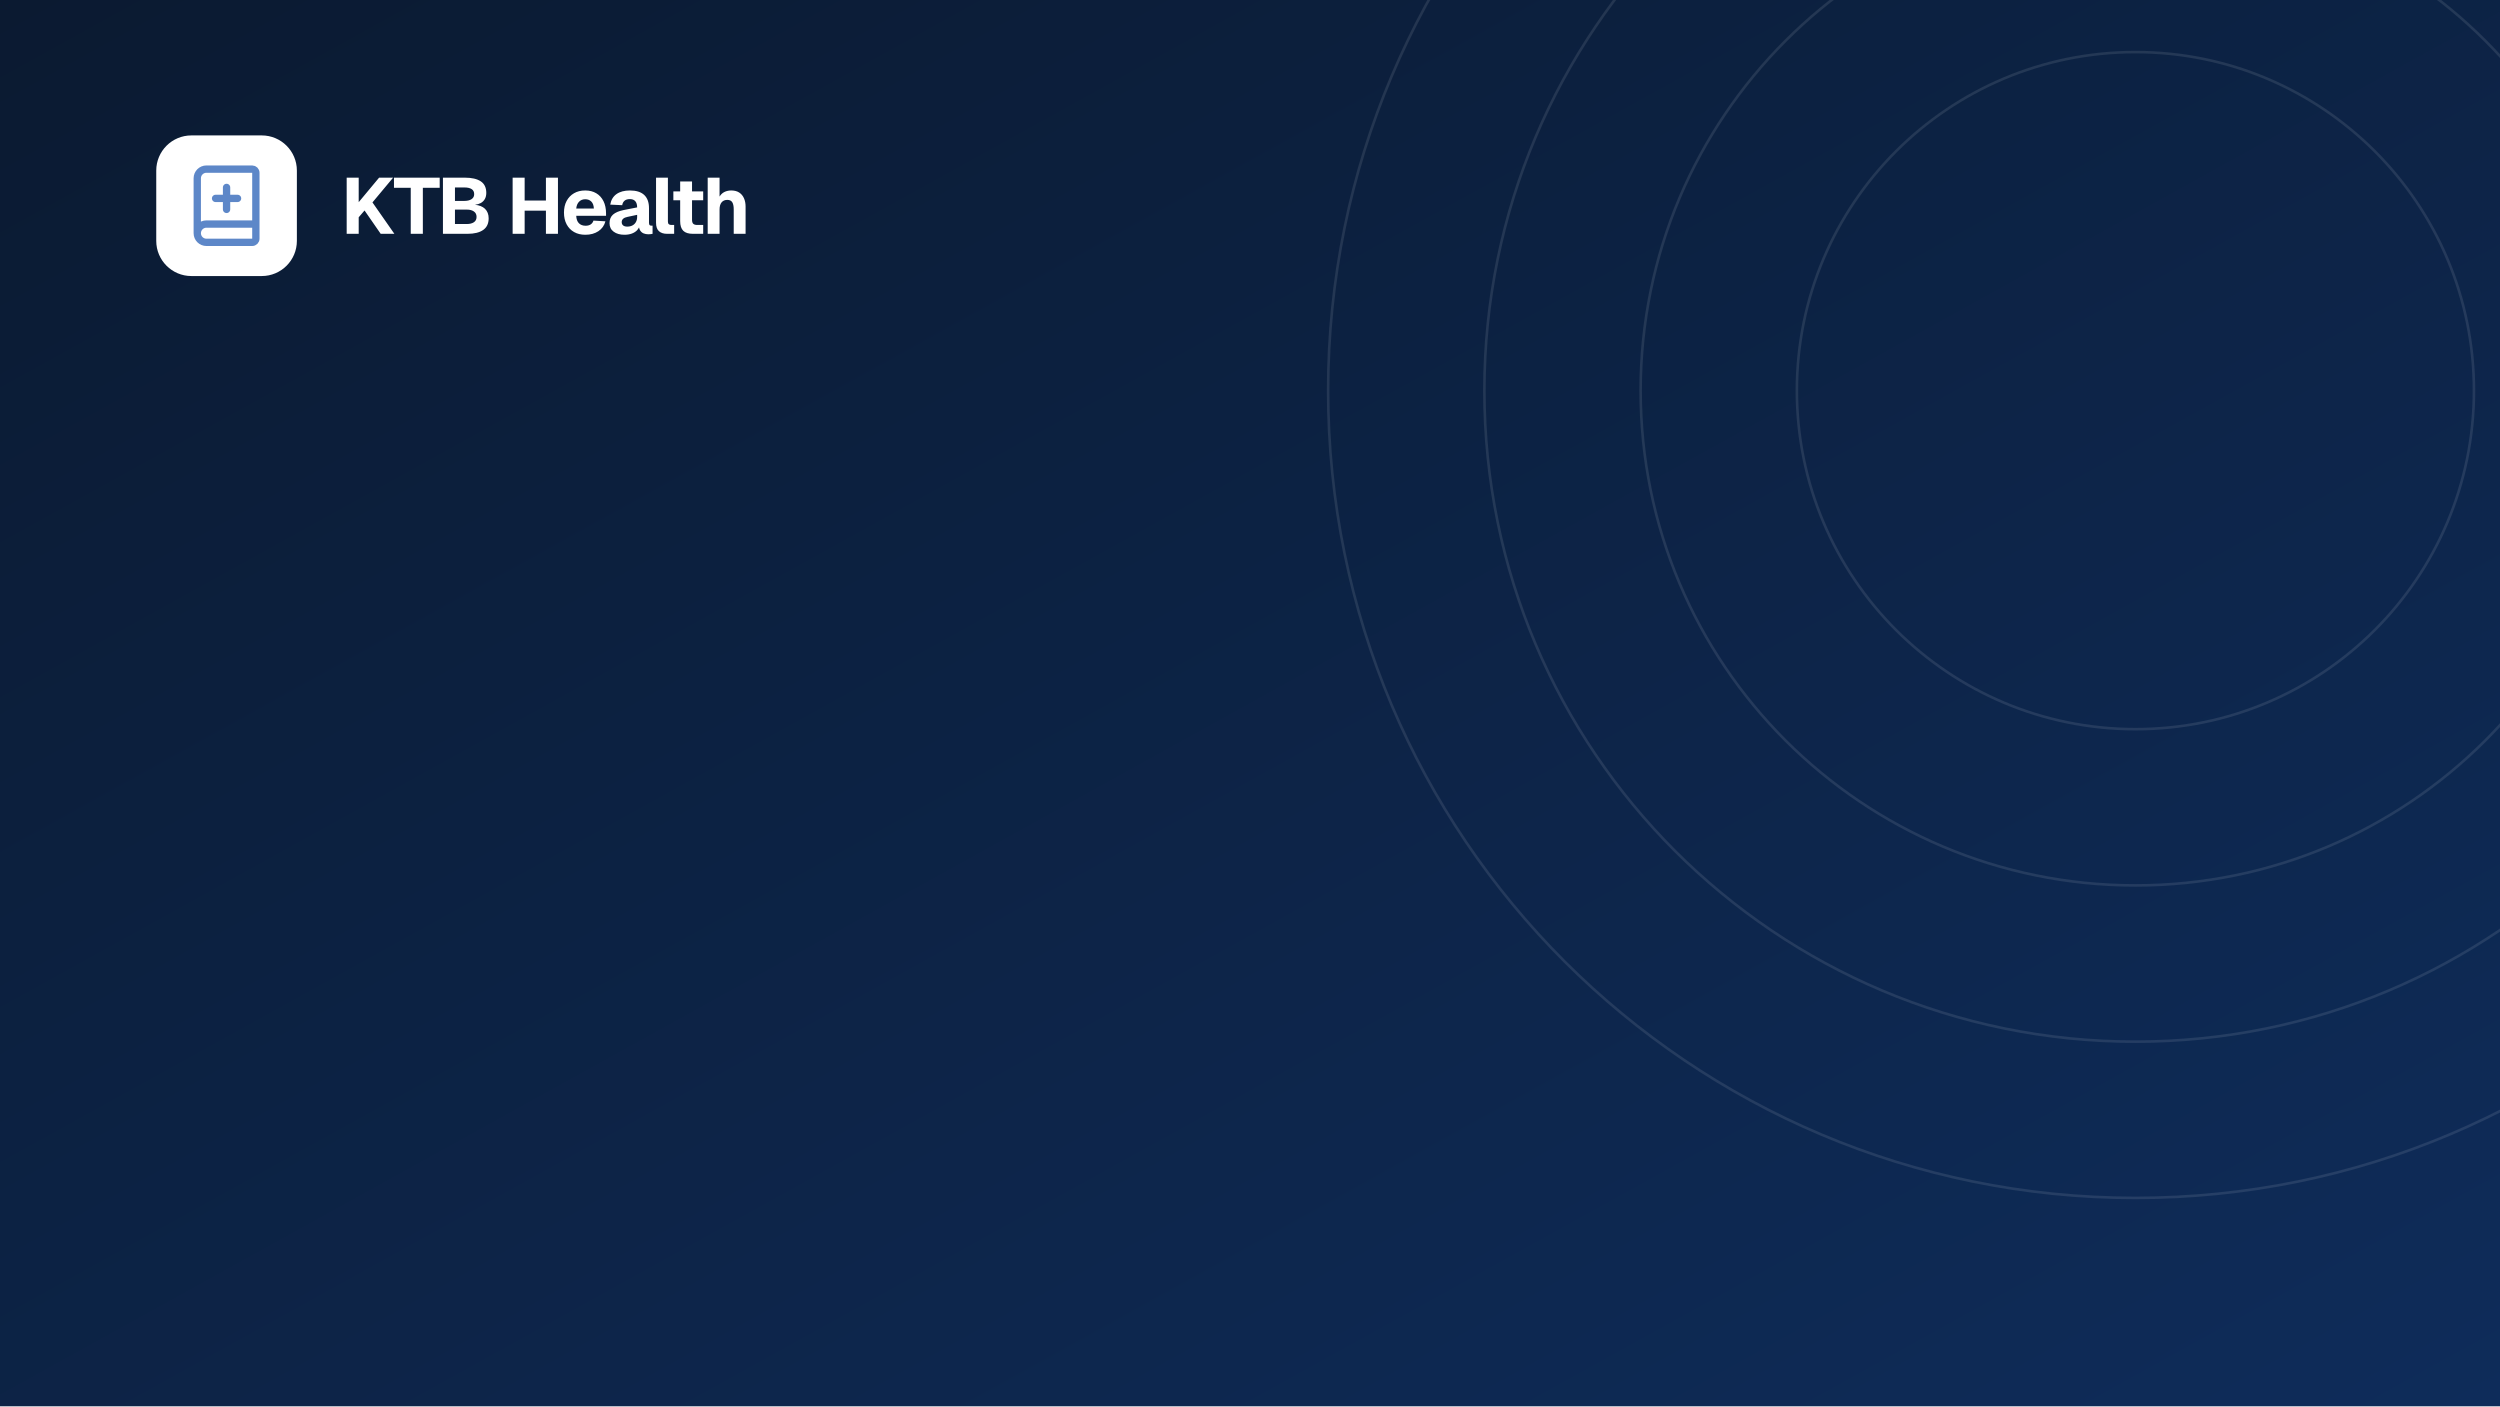
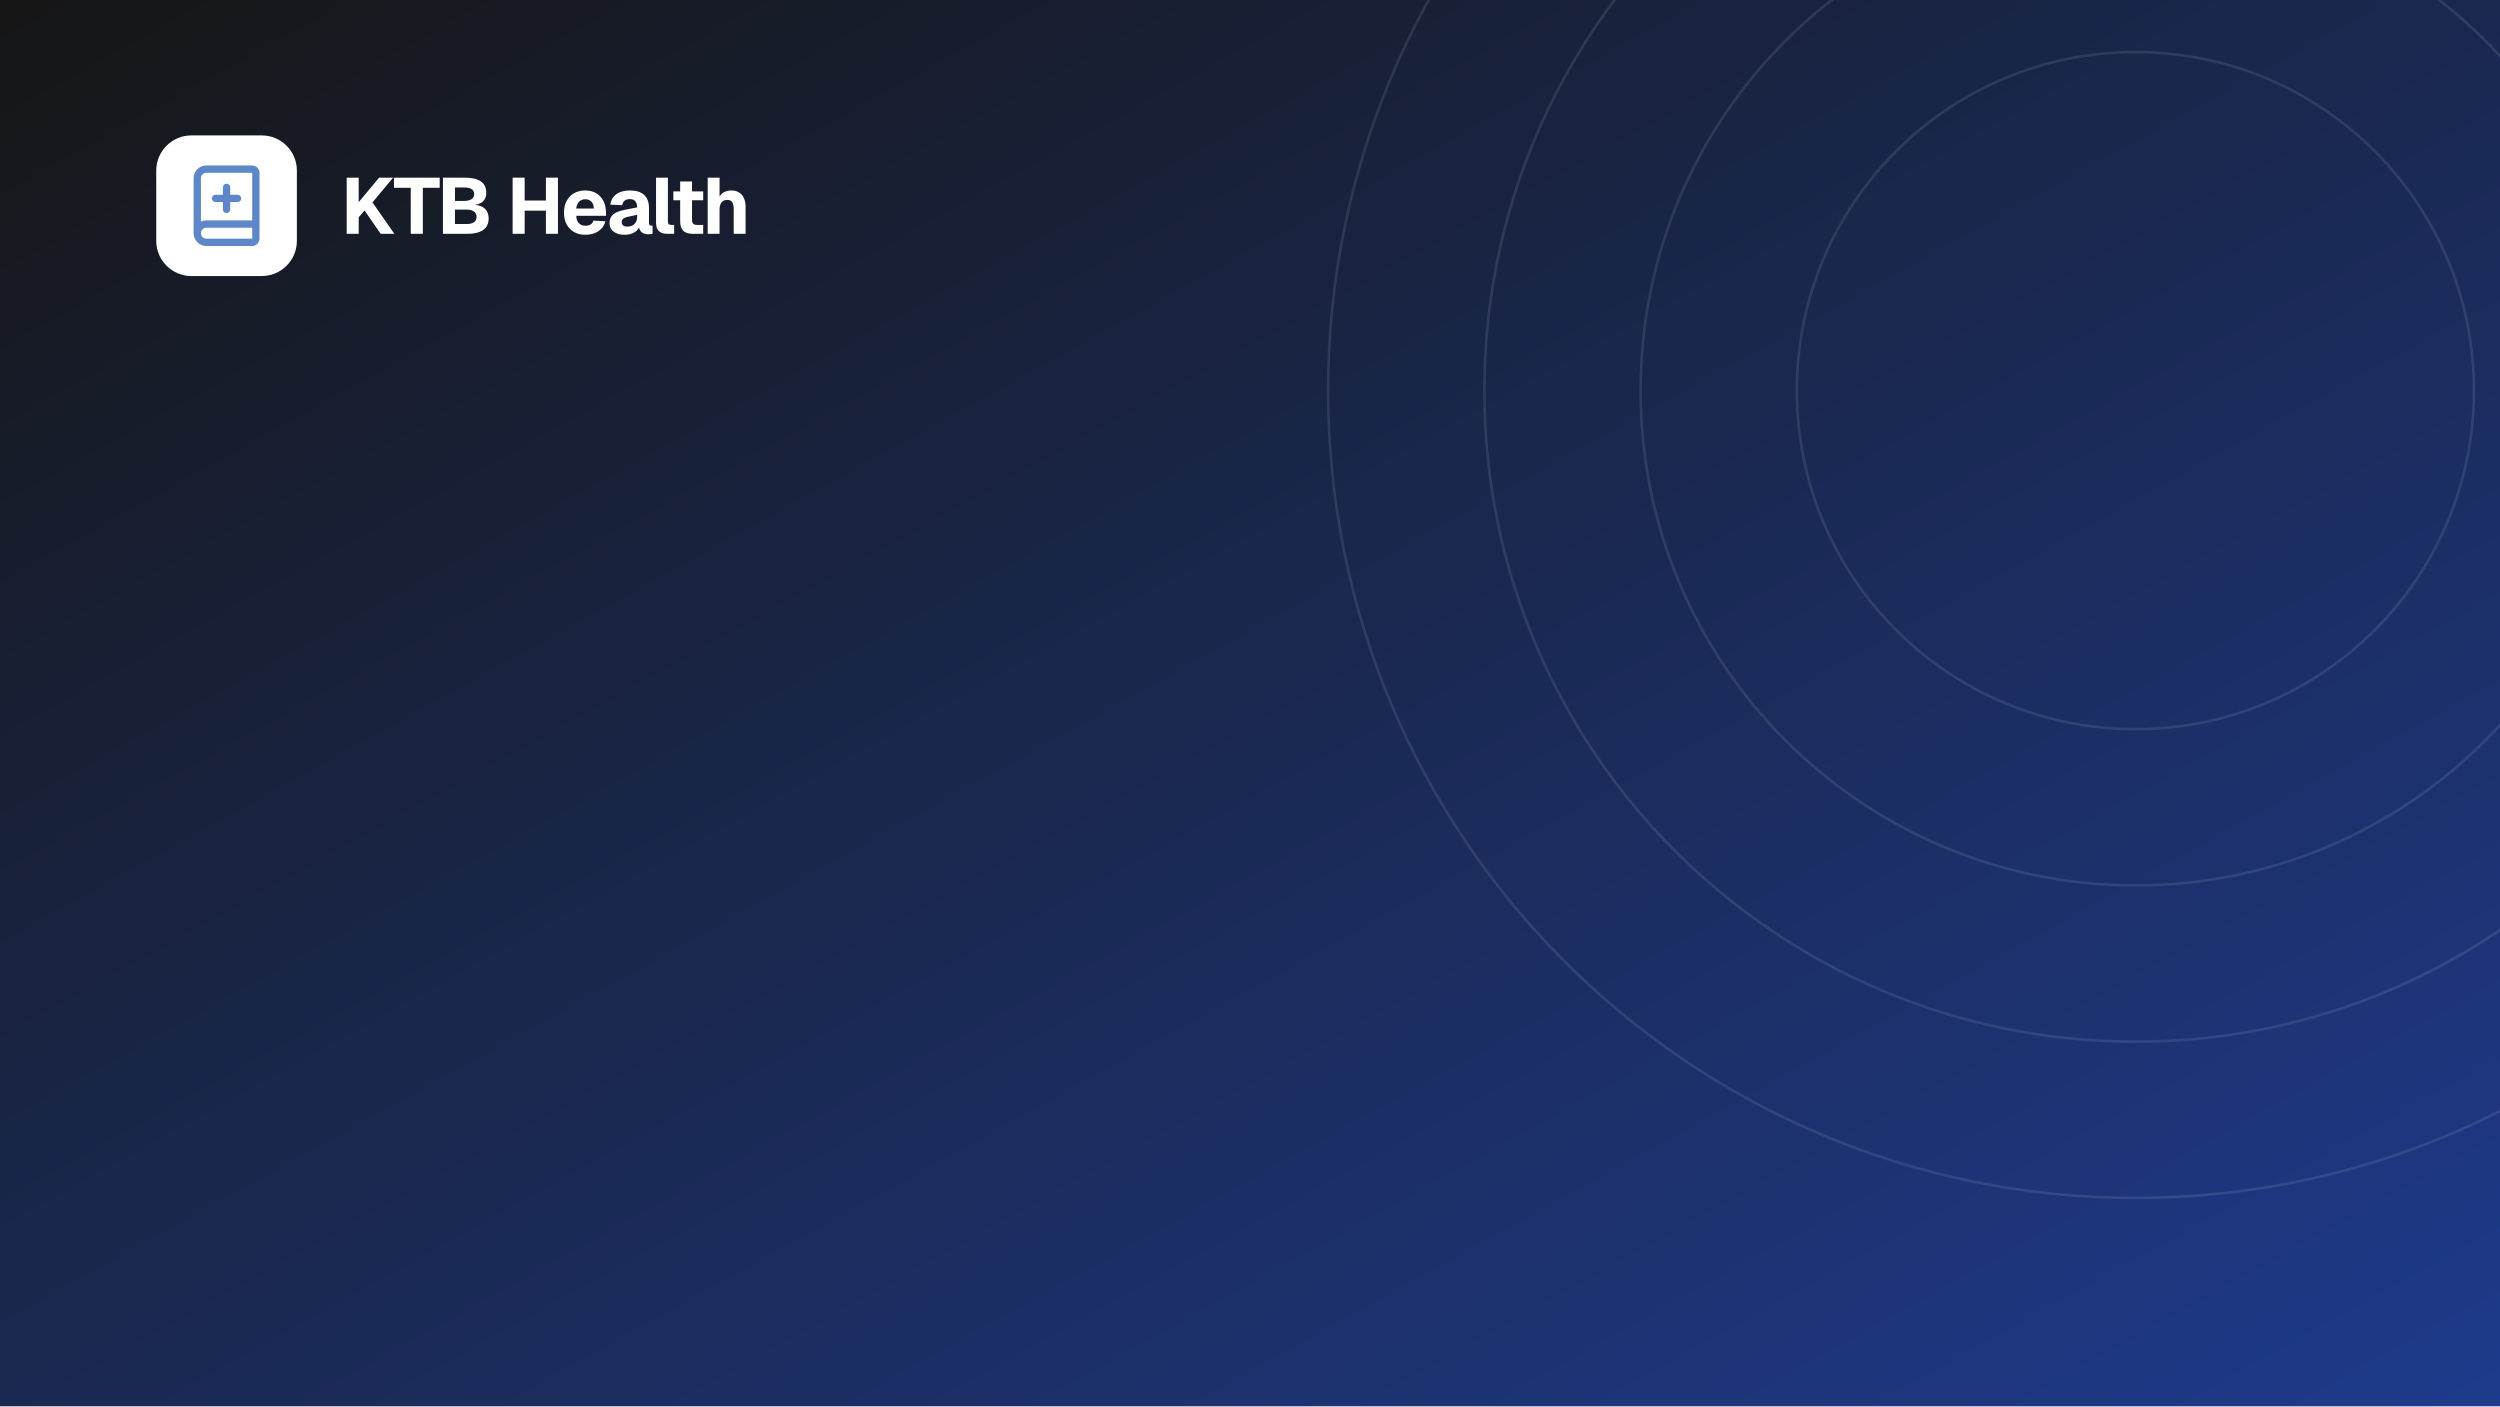
<svg xmlns="http://www.w3.org/2000/svg" viewBox="0 0 1920 1080" width="1920" height="1080">
  <defs>
    <linearGradient id="g" x1="0" y1="0" x2="1" y2="1">
-       <stop offset="0" stop-color="#0b1a31" />
-       <stop offset="1" stop-color="#0e2c5a" />
+       <stop offset="0" stop-color="#161616" />
+       <stop offset="1" stop-color="#1e3a8b" />
    </linearGradient>
  </defs>
  <rect width="1920" height="1080" fill="url(#g)" />
  <g fill="none" stroke="#ffffff" stroke-opacity="0.1" stroke-width="2">
    <circle cx="1640" cy="300" r="260" />
    <circle cx="1640" cy="300" r="380" />
    <circle cx="1640" cy="300" r="500" />
    <circle cx="1640" cy="300" r="620" />
  </g>
  <g transform="translate(120 104)">
    <g transform="scale(1.6875)">
      <rect width="64" height="64" rx="16" fill="#ffffff" />
      <g transform="translate(12 12) scale(1.666667)" fill="none" stroke="#5d87c8" stroke-width="2" stroke-linecap="round" stroke-linejoin="round">
        <path d="M12 7v6" />
        <path d="M4 19.5v-15A2.5 2.5 0 0 1 6.5 2H19a1 1 0 0 1 1 1v18a1 1 0 0 1-1 1H6.5a1 1 0 0 1 0-5H20" />
        <path d="M9 10h6" />
      </g>
    </g>
    <path transform="translate(141.75 75.57)" d="M13.73 0L4.50 0L4.50-43.13L13.73-43.13L13.73-24.30L29.40-43.13L40.16-43.13L24.30-24.12L41.13 0L30.62 0L18.22-17.92L13.73-12.70 M63 0L53.70 0L53.70-35.36L40.82-35.36L40.82-43.13L75.94-43.13L75.94-35.36L63-35.36 M97.26 0L78.43 0L78.43-43.13L95.20-43.13Q103.21-43.13 107.47-40.31Q111.72-37.48 111.72-31.41Q111.72-28.73 110.63-26.76Q109.53-24.79 107.47-23.63Q105.58-22.60 103.03-22.30Q107.95-21.81 110.69-19.26Q113.54-16.46 113.54-11.91Q113.54-5.89 109.32-2.95Q105.10 0 97.26 0M87.66-18.59L87.66-7.53L96.84-7.53Q100.18-7.53 102.21-8.90Q104.25-10.27 104.25-13Q104.25-15.73 102.21-17.16Q100.18-18.59 96.84-18.59L87.66-18.59M87.66-35.60L87.66-25.27L94.95-25.27Q98.35-25.27 100.39-26.61Q102.42-27.95 102.42-30.44Q102.42-33.11 100.45-34.35Q98.48-35.60 94.95-35.60 M141.18 0L131.95 0L131.95-43.13L141.18-43.13L141.18-25.58L157.52-25.58L157.52-43.13L166.76-43.13L166.76 0L157.52 0L157.52-17.80L141.18-17.80 M187.78 0.73Q182.80 0.73 179.12-1.37Q175.45-3.46 173.41-7.29Q171.38-11.12 171.38-16.28Q171.38-21.44 173.41-25.24Q175.45-29.04 179.09-31.16Q182.74-33.29 187.72-33.29Q192.58-33.29 196.16-31.16Q199.75-29.04 201.72-25.09Q203.69-21.14 203.69-15.67L203.69-13.85L180.79-13.85Q180.97-9.96 182.89-8.08Q184.80-6.20 187.96-6.20Q190.27-6.20 191.82-7.17Q193.37-8.14 194.04-10.15L203.21-9.60Q201.93-4.74 197.80-2Q193.67 0.73 187.78 0.73M180.79-19.44L194.34-19.44Q194.16-23.02 192.36-24.79Q190.57-26.55 187.72-26.55Q184.86-26.55 183.01-24.69Q181.16-22.84 180.79-19.44 M217.79 0.73Q212.75 0.73 209.56-1.61Q206.37-3.95 206.37-8.14Q206.37-12.45 209.07-14.79Q211.77-17.13 217.06-18.22L227.57-20.29Q227.57-23.45 226.14-25.06Q224.71-26.67 222.04-26.67Q219.43-26.67 217.97-25.48Q216.51-24.30 216.09-21.99L206.91-22.42Q207.83-27.76 211.74-30.53Q215.66-33.29 222.04-33.29Q229.33-33.29 233.01-29.83Q236.68-26.37 236.68-19.68L236.68-8.57Q236.68-7.17 237.14-6.71Q237.59-6.26 238.50-6.26L239.42-6.26L239.42 0Q238.99 0.12 238.05 0.24Q237.11 0.36 236.20 0.36Q234.25 0.36 232.58-0.30Q230.91-0.97 229.88-2.61Q229.27-3.52 229.03-4.92Q228.42-3.77 227.51-2.73Q225.93-1.09 223.47-0.18Q221.01 0.73 217.79 0.73M219.98-5.53Q222.22-5.53 223.92-6.41Q225.63-7.29 226.60-8.99Q227.57-10.69 227.57-13L227.57-14.58L220.16-13Q217.97-12.58 216.85-11.57Q215.72-10.57 215.72-8.99Q215.72-7.35 216.82-6.44Q217.91-5.53 219.98-5.53 M256 0L250.59 0Q246.58 0 244.34-2Q242.09-4.01 242.09-8.50L242.09-43.13L251.20-43.13L251.20-9.48Q251.20-8.02 251.87-7.41Q252.54-6.80 253.81-6.80L256-6.80 M278.30 0L270.40 0Q265.36 0 262.99-2.34Q260.62-4.68 260.62-9.78L260.62-25.76L255.39-25.76L255.39-32.56L260.62-32.56L260.62-40.22L269.73-40.22L269.73-32.56L278.30-32.56L278.30-25.76L269.73-25.76L269.73-10.87Q269.73-8.50 270.73-7.65Q271.73-6.80 273.74-6.80L278.30-6.80 M290.87 0L281.76 0L281.76-43.13L290.87-43.13L290.87-28.61Q291.17-29.16 291.60-29.65Q293-31.47 295.15-32.38Q297.31-33.29 299.86-33.29Q303.51-33.29 305.94-31.71Q308.37-30.13 309.61-27.34Q310.86-24.54 310.86-20.96L310.86 0L301.75 0L301.75-18.77Q301.75-22.42 300.62-24.24Q299.50-26.06 296.82-26.06Q294.03-26.06 292.45-24.18Q290.87-22.30 290.87-18.53" fill="#ffffff" />
  </g>
</svg>
